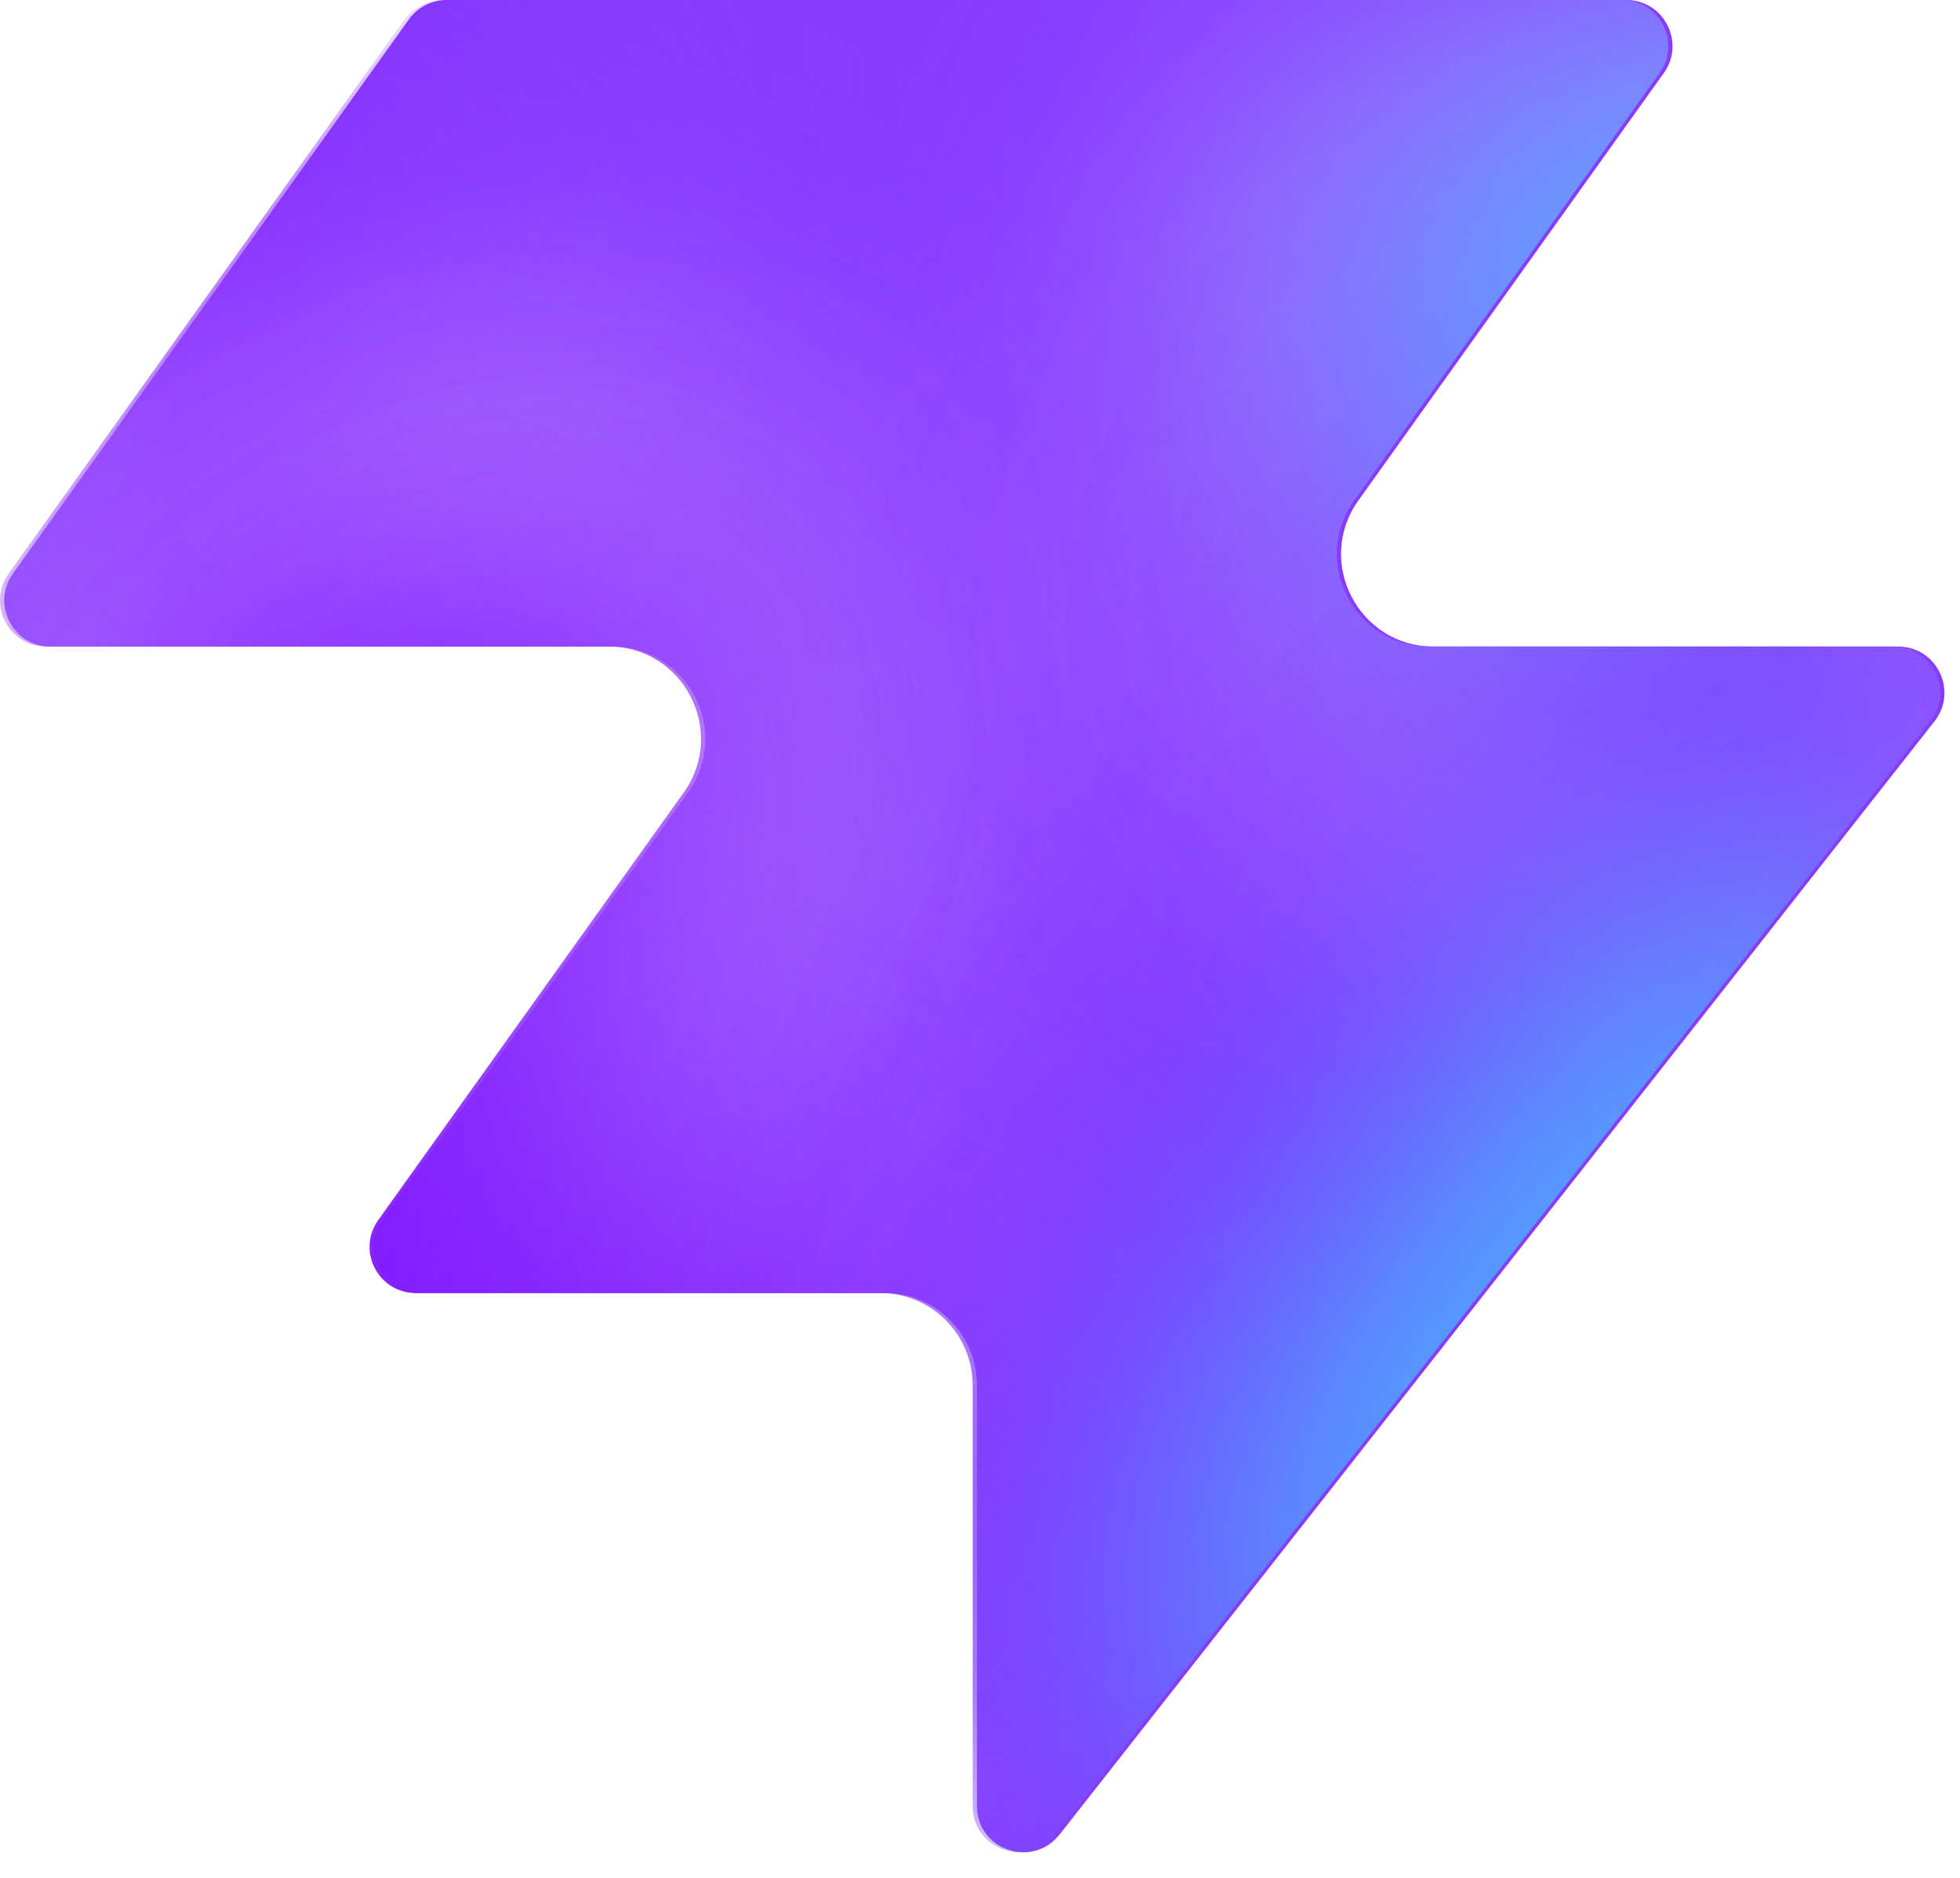
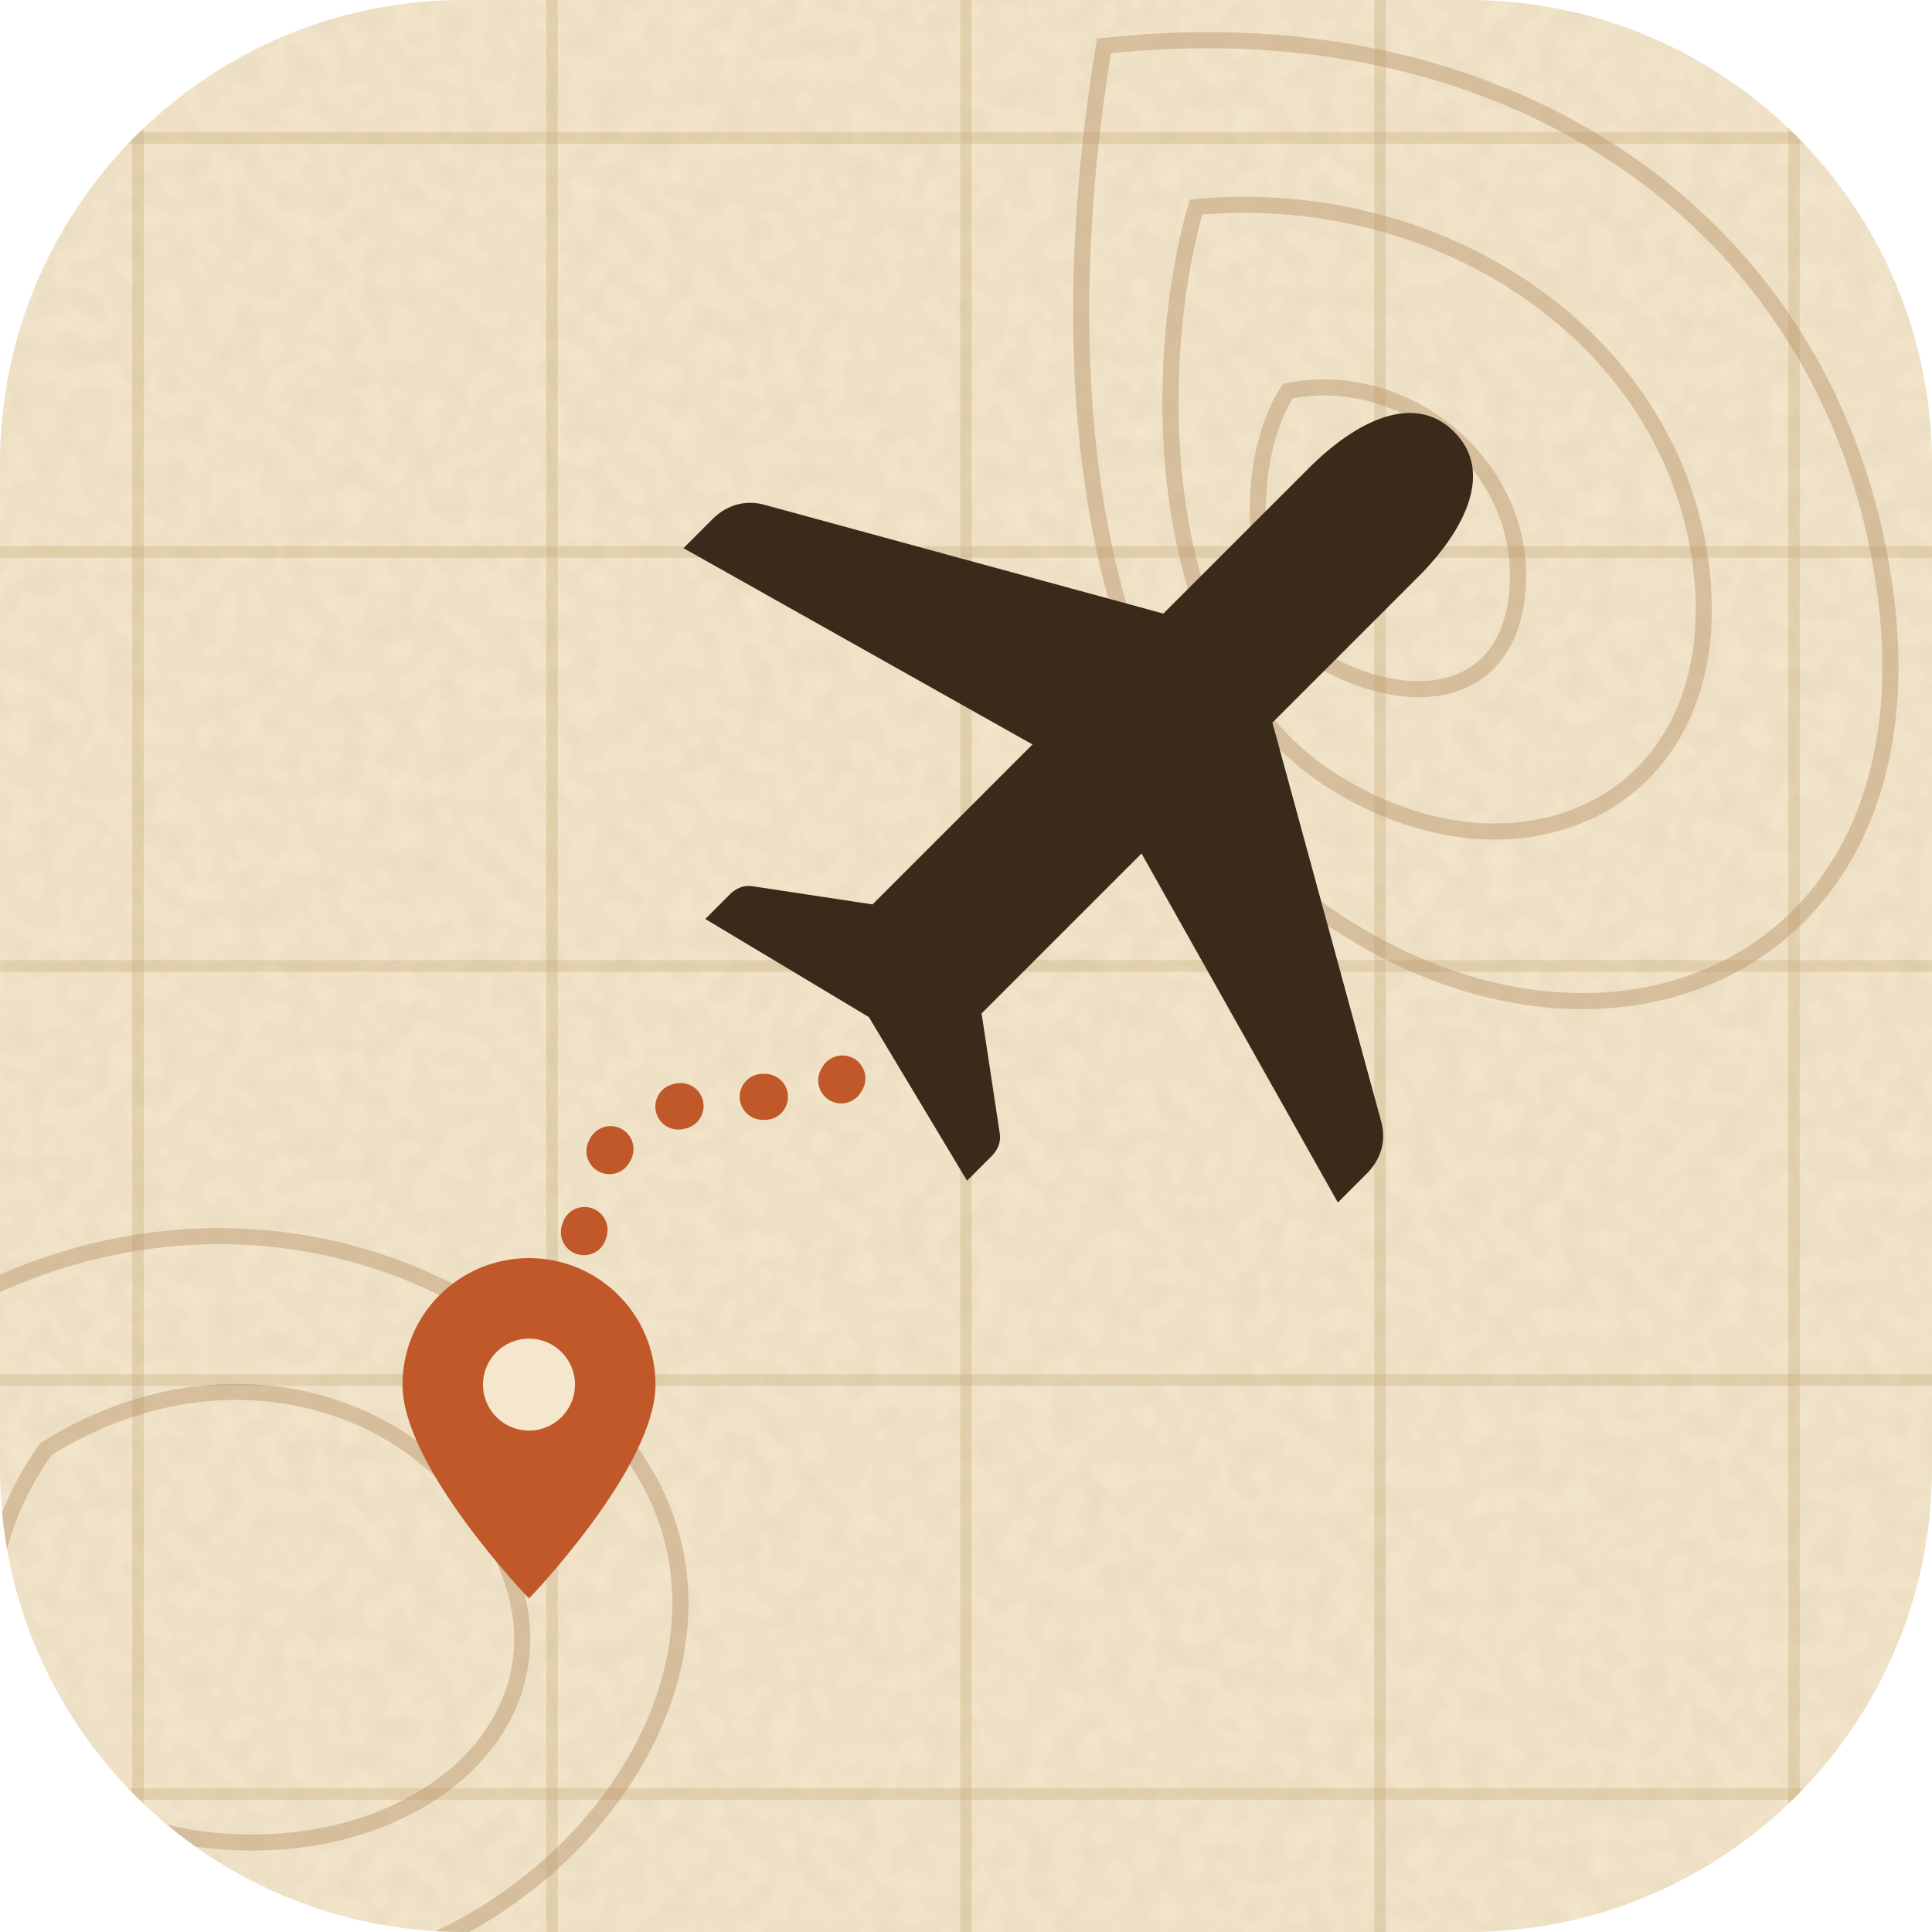
- <svg xmlns="http://www.w3.org/2000/svg" width="48" height="46" fill="none" viewBox="0 0 48 46">
-   <path fill="#863bff" d="M25.946 44.938c-.664.845-2.021.375-2.021-.698V33.937a2.26 2.26 0 0 0-2.262-2.262H10.287c-.92 0-1.456-1.04-.92-1.788l7.48-10.471c1.07-1.497 0-3.578-1.842-3.578H1.237c-.92 0-1.456-1.04-.92-1.788L10.013.474c.214-.297.556-.474.92-.474h28.894c.92 0 1.456 1.04.92 1.788l-7.48 10.471c-1.07 1.498 0 3.579 1.842 3.579h11.377c.943 0 1.473 1.088.89 1.83L25.947 44.94z" style="fill:#863bff;fill:color(display-p3 .525 .23 1);fill-opacity:1" />
-   <mask id="a" width="48" height="46" x="0" y="0" maskUnits="userSpaceOnUse" style="mask-type:alpha">
-     <path fill="#000" d="M25.842 44.938c-.664.844-2.021.375-2.021-.698V33.937a2.26 2.26 0 0 0-2.262-2.262H10.183c-.92 0-1.456-1.04-.92-1.788l7.48-10.471c1.07-1.498 0-3.579-1.842-3.579H1.133c-.92 0-1.456-1.04-.92-1.787L9.91.473c.214-.297.556-.474.92-.474h28.894c.92 0 1.456 1.04.92 1.788l-7.48 10.471c-1.07 1.498 0 3.578 1.842 3.578h11.377c.943 0 1.473 1.088.89 1.832L25.843 44.94z" style="fill:#000;fill-opacity:1" />
-   </mask>
-   <g mask="url(#a)">
-     <g filter="url(#b)">
-       <ellipse cx="5.508" cy="14.704" fill="#ede6ff" rx="5.508" ry="14.704" style="fill:#ede6ff;fill:color(display-p3 .927 .903 1);fill-opacity:1" transform="matrix(.00324 1 1 -.00324 -4.47 31.516)" />
+ <svg xmlns="http://www.w3.org/2000/svg" width="64" height="64" viewBox="12 12 84 84">
+   <defs>
+     <clipPath id="shape">
+       <rect x="12" y="12" width="84" height="84" rx="20.16" />
+     </clipPath>
+   </defs>
+   <g clip-path="url(#shape)">
+     <g>
+       <defs>
+         <filter id="paper" x="0" y="0" width="100%" height="100%">
+           <feTurbulence type="fractalNoise" baseFrequency="0.9" numOctaves="2" seed="3" result="n" />
+           <feColorMatrix in="n" type="matrix" values="0 0 0 0 0.45  0 0 0 0 0.33  0 0 0 0 0.18  0 0 0 0.16 0" />
+           <feComposite in2="SourceGraphic" operator="in" />
+         </filter>
+       </defs>
+       <rect width="108" height="108" fill="#F4E7CD" />
+       <g stroke="#C9AE80" stroke-opacity="0.35" stroke-width="0.5">
+         <line x1="18" y1="0" x2="18" y2="108" />
+         <line x1="0" y1="18" x2="108" y2="18" />
+         <line x1="36" y1="0" x2="36" y2="108" />
+         <line x1="0" y1="36" x2="108" y2="36" />
+         <line x1="54" y1="0" x2="54" y2="108" />
+         <line x1="0" y1="54" x2="108" y2="54" />
+         <line x1="72" y1="0" x2="72" y2="108" />
+         <line x1="0" y1="72" x2="108" y2="72" />
+         <line x1="90" y1="0" x2="90" y2="108" />
+         <line x1="0" y1="90" x2="108" y2="90" />
+       </g>
+       <g fill="none" stroke="#B8946A" stroke-opacity="0.45" stroke-width="0.7">
+         <path d="M60 14C78 12 92 22 94 38S82 60 70 52 58 26 60 14Z" />
+         <path d="M64 21C75 20 85 27 86 37S78 51 70 46 62 28 64 21Z" />
+         <path d="M68 29C73 28 78 32 78 37S74 43 70 41 66 32 68 29Z" />
+         <path d="M8 70C20 62 34 66 40 76S34 100 20 98 0 80 8 70Z" />
+         <path d="M14 75C22 70 31 73 34 80S30 93 21 92 9 82 14 75Z" />
+       </g>
+       <rect width="108" height="108" fill="#F4E7CD" filter="url(#paper)" />
    </g>
-     <g filter="url(#c)">
-       <ellipse cx="10.399" cy="29.851" fill="#ede6ff" rx="10.399" ry="29.851" style="fill:#ede6ff;fill:color(display-p3 .927 .903 1);fill-opacity:1" transform="matrix(.00324 1 1 -.00324 -39.328 7.883)" />
-     </g>
-     <g filter="url(#d)">
-       <ellipse cx="5.508" cy="30.487" fill="#7e14ff" rx="5.508" ry="30.487" style="fill:#7e14ff;fill:color(display-p3 .492 .077 1);fill-opacity:1" transform="rotate(89.814 -25.913 -14.639)scale(1 -1)" />
-     </g>
-     <g filter="url(#e)">
-       <ellipse cx="5.508" cy="30.599" fill="#7e14ff" rx="5.508" ry="30.599" style="fill:#7e14ff;fill:color(display-p3 .492 .077 1);fill-opacity:1" transform="rotate(89.814 -32.644 -3.334)scale(1 -1)" />
-     </g>
-     <g filter="url(#f)">
-       <ellipse cx="5.508" cy="30.599" fill="#7e14ff" rx="5.508" ry="30.599" style="fill:#7e14ff;fill:color(display-p3 .492 .077 1);fill-opacity:1" transform="matrix(.00324 1 1 -.00324 -34.34 30.47)" />
-     </g>
-     <g filter="url(#g)">
-       <ellipse cx="14.072" cy="22.078" fill="#ede6ff" rx="14.072" ry="22.078" style="fill:#ede6ff;fill:color(display-p3 .927 .903 1);fill-opacity:1" transform="rotate(93.35 24.506 48.493)scale(-1 1)" />
-     </g>
-     <g filter="url(#h)">
-       <ellipse cx="3.47" cy="21.501" fill="#7e14ff" rx="3.47" ry="21.501" style="fill:#7e14ff;fill:color(display-p3 .492 .077 1);fill-opacity:1" transform="rotate(89.009 28.708 47.59)scale(-1 1)" />
-     </g>
-     <g filter="url(#i)">
-       <ellipse cx="3.47" cy="21.501" fill="#7e14ff" rx="3.47" ry="21.501" style="fill:#7e14ff;fill:color(display-p3 .492 .077 1);fill-opacity:1" transform="rotate(89.009 28.708 47.59)scale(-1 1)" />
-     </g>
-     <g filter="url(#j)">
-       <ellipse cx=".387" cy="8.972" fill="#7e14ff" rx="4.407" ry="29.108" style="fill:#7e14ff;fill:color(display-p3 .492 .077 1);fill-opacity:1" transform="rotate(39.51 .387 8.972)" />
-     </g>
-     <g filter="url(#k)">
-       <ellipse cx="47.523" cy="-6.092" fill="#7e14ff" rx="4.407" ry="29.108" style="fill:#7e14ff;fill:color(display-p3 .492 .077 1);fill-opacity:1" transform="rotate(37.892 47.523 -6.092)" />
-     </g>
-     <g filter="url(#l)">
-       <ellipse cx="41.412" cy="6.333" fill="#47bfff" rx="5.971" ry="9.665" style="fill:#47bfff;fill:color(display-p3 .28 .748 1);fill-opacity:1" transform="rotate(37.892 41.412 6.333)" />
-     </g>
-     <g filter="url(#m)">
-       <ellipse cx="-1.879" cy="38.332" fill="#7e14ff" rx="4.407" ry="29.108" style="fill:#7e14ff;fill:color(display-p3 .492 .077 1);fill-opacity:1" transform="rotate(37.892 -1.88 38.332)" />
-     </g>
-     <g filter="url(#n)">
-       <ellipse cx="-1.879" cy="38.332" fill="#7e14ff" rx="4.407" ry="29.108" style="fill:#7e14ff;fill:color(display-p3 .492 .077 1);fill-opacity:1" transform="rotate(37.892 -1.88 38.332)" />
-     </g>
-     <g filter="url(#o)">
-       <ellipse cx="35.651" cy="29.907" fill="#7e14ff" rx="4.407" ry="29.108" style="fill:#7e14ff;fill:color(display-p3 .492 .077 1);fill-opacity:1" transform="rotate(37.892 35.651 29.907)" />
-     </g>
-     <g filter="url(#p)">
-       <ellipse cx="38.418" cy="32.4" fill="#47bfff" rx="5.971" ry="15.297" style="fill:#47bfff;fill:color(display-p3 .28 .748 1);fill-opacity:1" transform="rotate(37.892 38.418 32.4)" />
+     <g>
+       <path d="M36 69C39 63 37 61 42 60S48 61 49 58" fill="none" stroke="#C0582A" stroke-width="2" stroke-linecap="round" stroke-dasharray="0.1 3.6" />
+       <path d="M35 81.5C35 81.5 29.5 75.8 29.5 72.2A5.5 5.5 0 0 1 40.5 72.2C40.5 75.8 35 81.5 35 81.5Z" fill="#C0582A" />
+       <circle cx="35" cy="72.2" r="2" fill="#F4E7CD" />
+       <path d="M50 5C55.5 5 57.5 11 57.5 17.5V37.5L92.5 57.5C94.2 58.5 95 60.2 95 62V66L57.5 55.5V77.5L67 84.5C67.7 85 68 85.8 68 86.6V90L50 85.5L32 90V86.6C32 85.8 32.3 85 33 84.5L42.5 77.5V55.5L5 66V62C5 60.2 5.8 58.5 7.5 57.5L42.5 37.5V17.5C42.5 11 44.5 5 50 5Z" transform="translate(61 45) rotate(45) scale(0.4470588) translate(-50 -50)" fill="#3A2A1A" />
    </g>
  </g>
-   <defs>
-     <filter id="b" width="60.045" height="41.654" x="-19.77" y="16.149" color-interpolation-filters="sRGB" filterUnits="userSpaceOnUse">
-       <feFlood flood-opacity="0" result="BackgroundImageFix" />
-       <feBlend in="SourceGraphic" in2="BackgroundImageFix" result="shape" />
-       <feGaussianBlur result="effect1_foregroundBlur_2002_17158" stdDeviation="7.659" />
-     </filter>
-     <filter id="c" width="90.34" height="51.437" x="-54.613" y="-7.533" color-interpolation-filters="sRGB" filterUnits="userSpaceOnUse">
-       <feFlood flood-opacity="0" result="BackgroundImageFix" />
-       <feBlend in="SourceGraphic" in2="BackgroundImageFix" result="shape" />
-       <feGaussianBlur result="effect1_foregroundBlur_2002_17158" stdDeviation="7.659" />
-     </filter>
-     <filter id="d" width="79.355" height="29.4" x="-49.64" y="2.03" color-interpolation-filters="sRGB" filterUnits="userSpaceOnUse">
-       <feFlood flood-opacity="0" result="BackgroundImageFix" />
-       <feBlend in="SourceGraphic" in2="BackgroundImageFix" result="shape" />
-       <feGaussianBlur result="effect1_foregroundBlur_2002_17158" stdDeviation="4.596" />
-     </filter>
-     <filter id="e" width="79.579" height="29.4" x="-45.045" y="20.029" color-interpolation-filters="sRGB" filterUnits="userSpaceOnUse">
-       <feFlood flood-opacity="0" result="BackgroundImageFix" />
-       <feBlend in="SourceGraphic" in2="BackgroundImageFix" result="shape" />
-       <feGaussianBlur result="effect1_foregroundBlur_2002_17158" stdDeviation="4.596" />
-     </filter>
-     <filter id="f" width="79.579" height="29.4" x="-43.513" y="21.178" color-interpolation-filters="sRGB" filterUnits="userSpaceOnUse">
-       <feFlood flood-opacity="0" result="BackgroundImageFix" />
-       <feBlend in="SourceGraphic" in2="BackgroundImageFix" result="shape" />
-       <feGaussianBlur result="effect1_foregroundBlur_2002_17158" stdDeviation="4.596" />
-     </filter>
-     <filter id="g" width="74.749" height="58.852" x="15.756" y="-17.901" color-interpolation-filters="sRGB" filterUnits="userSpaceOnUse">
-       <feFlood flood-opacity="0" result="BackgroundImageFix" />
-       <feBlend in="SourceGraphic" in2="BackgroundImageFix" result="shape" />
-       <feGaussianBlur result="effect1_foregroundBlur_2002_17158" stdDeviation="7.659" />
-     </filter>
-     <filter id="h" width="61.377" height="25.362" x="23.548" y="2.284" color-interpolation-filters="sRGB" filterUnits="userSpaceOnUse">
-       <feFlood flood-opacity="0" result="BackgroundImageFix" />
-       <feBlend in="SourceGraphic" in2="BackgroundImageFix" result="shape" />
-       <feGaussianBlur result="effect1_foregroundBlur_2002_17158" stdDeviation="4.596" />
-     </filter>
-     <filter id="i" width="61.377" height="25.362" x="23.548" y="2.284" color-interpolation-filters="sRGB" filterUnits="userSpaceOnUse">
-       <feFlood flood-opacity="0" result="BackgroundImageFix" />
-       <feBlend in="SourceGraphic" in2="BackgroundImageFix" result="shape" />
-       <feGaussianBlur result="effect1_foregroundBlur_2002_17158" stdDeviation="4.596" />
-     </filter>
-     <filter id="j" width="56.045" height="63.649" x="-27.636" y="-22.853" color-interpolation-filters="sRGB" filterUnits="userSpaceOnUse">
-       <feFlood flood-opacity="0" result="BackgroundImageFix" />
-       <feBlend in="SourceGraphic" in2="BackgroundImageFix" result="shape" />
-       <feGaussianBlur result="effect1_foregroundBlur_2002_17158" stdDeviation="4.596" />
-     </filter>
-     <filter id="k" width="54.814" height="64.646" x="20.116" y="-38.415" color-interpolation-filters="sRGB" filterUnits="userSpaceOnUse">
-       <feFlood flood-opacity="0" result="BackgroundImageFix" />
-       <feBlend in="SourceGraphic" in2="BackgroundImageFix" result="shape" />
-       <feGaussianBlur result="effect1_foregroundBlur_2002_17158" stdDeviation="4.596" />
-     </filter>
-     <filter id="l" width="33.541" height="35.313" x="24.641" y="-11.323" color-interpolation-filters="sRGB" filterUnits="userSpaceOnUse">
-       <feFlood flood-opacity="0" result="BackgroundImageFix" />
-       <feBlend in="SourceGraphic" in2="BackgroundImageFix" result="shape" />
-       <feGaussianBlur result="effect1_foregroundBlur_2002_17158" stdDeviation="4.596" />
-     </filter>
-     <filter id="m" width="54.814" height="64.646" x="-29.286" y="6.009" color-interpolation-filters="sRGB" filterUnits="userSpaceOnUse">
-       <feFlood flood-opacity="0" result="BackgroundImageFix" />
-       <feBlend in="SourceGraphic" in2="BackgroundImageFix" result="shape" />
-       <feGaussianBlur result="effect1_foregroundBlur_2002_17158" stdDeviation="4.596" />
-     </filter>
-     <filter id="n" width="54.814" height="64.646" x="-29.286" y="6.009" color-interpolation-filters="sRGB" filterUnits="userSpaceOnUse">
-       <feFlood flood-opacity="0" result="BackgroundImageFix" />
-       <feBlend in="SourceGraphic" in2="BackgroundImageFix" result="shape" />
-       <feGaussianBlur result="effect1_foregroundBlur_2002_17158" stdDeviation="4.596" />
-     </filter>
-     <filter id="o" width="54.814" height="64.646" x="8.244" y="-2.416" color-interpolation-filters="sRGB" filterUnits="userSpaceOnUse">
-       <feFlood flood-opacity="0" result="BackgroundImageFix" />
-       <feBlend in="SourceGraphic" in2="BackgroundImageFix" result="shape" />
-       <feGaussianBlur result="effect1_foregroundBlur_2002_17158" stdDeviation="4.596" />
-     </filter>
-     <filter id="p" width="39.409" height="43.623" x="18.713" y="10.588" color-interpolation-filters="sRGB" filterUnits="userSpaceOnUse">
-       <feFlood flood-opacity="0" result="BackgroundImageFix" />
-       <feBlend in="SourceGraphic" in2="BackgroundImageFix" result="shape" />
-       <feGaussianBlur result="effect1_foregroundBlur_2002_17158" stdDeviation="4.596" />
-     </filter>
-   </defs>
</svg>
